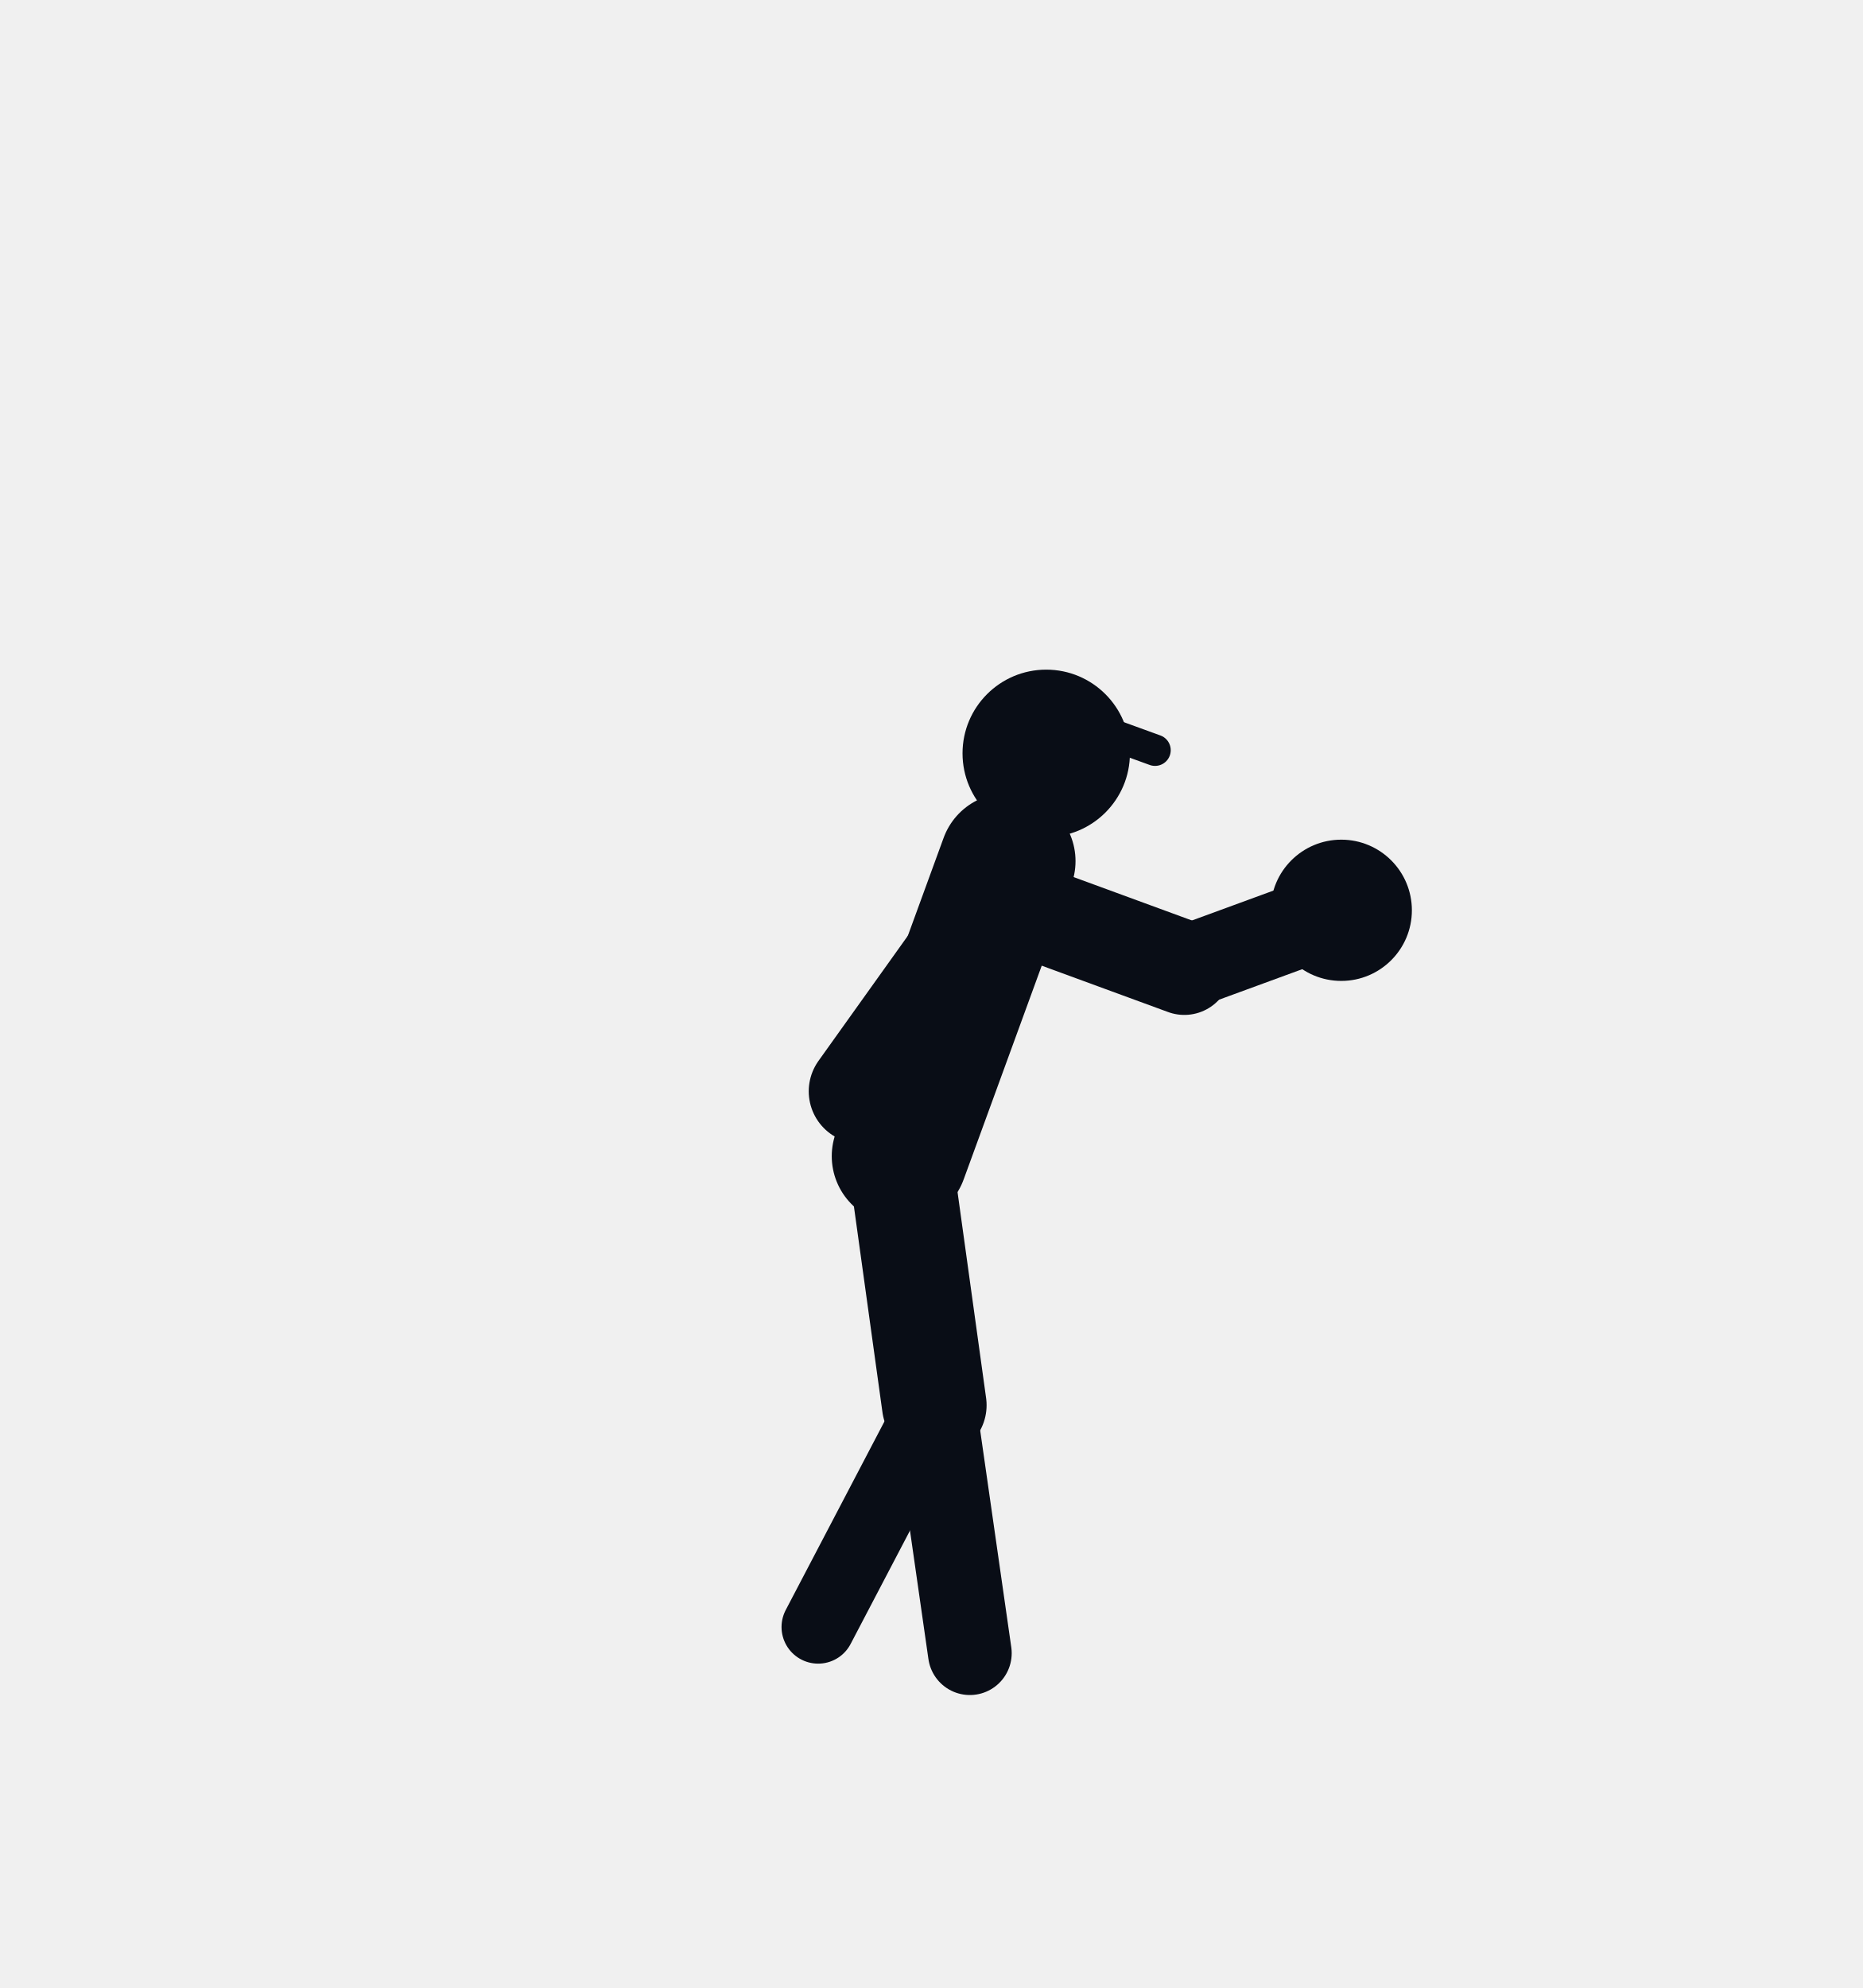
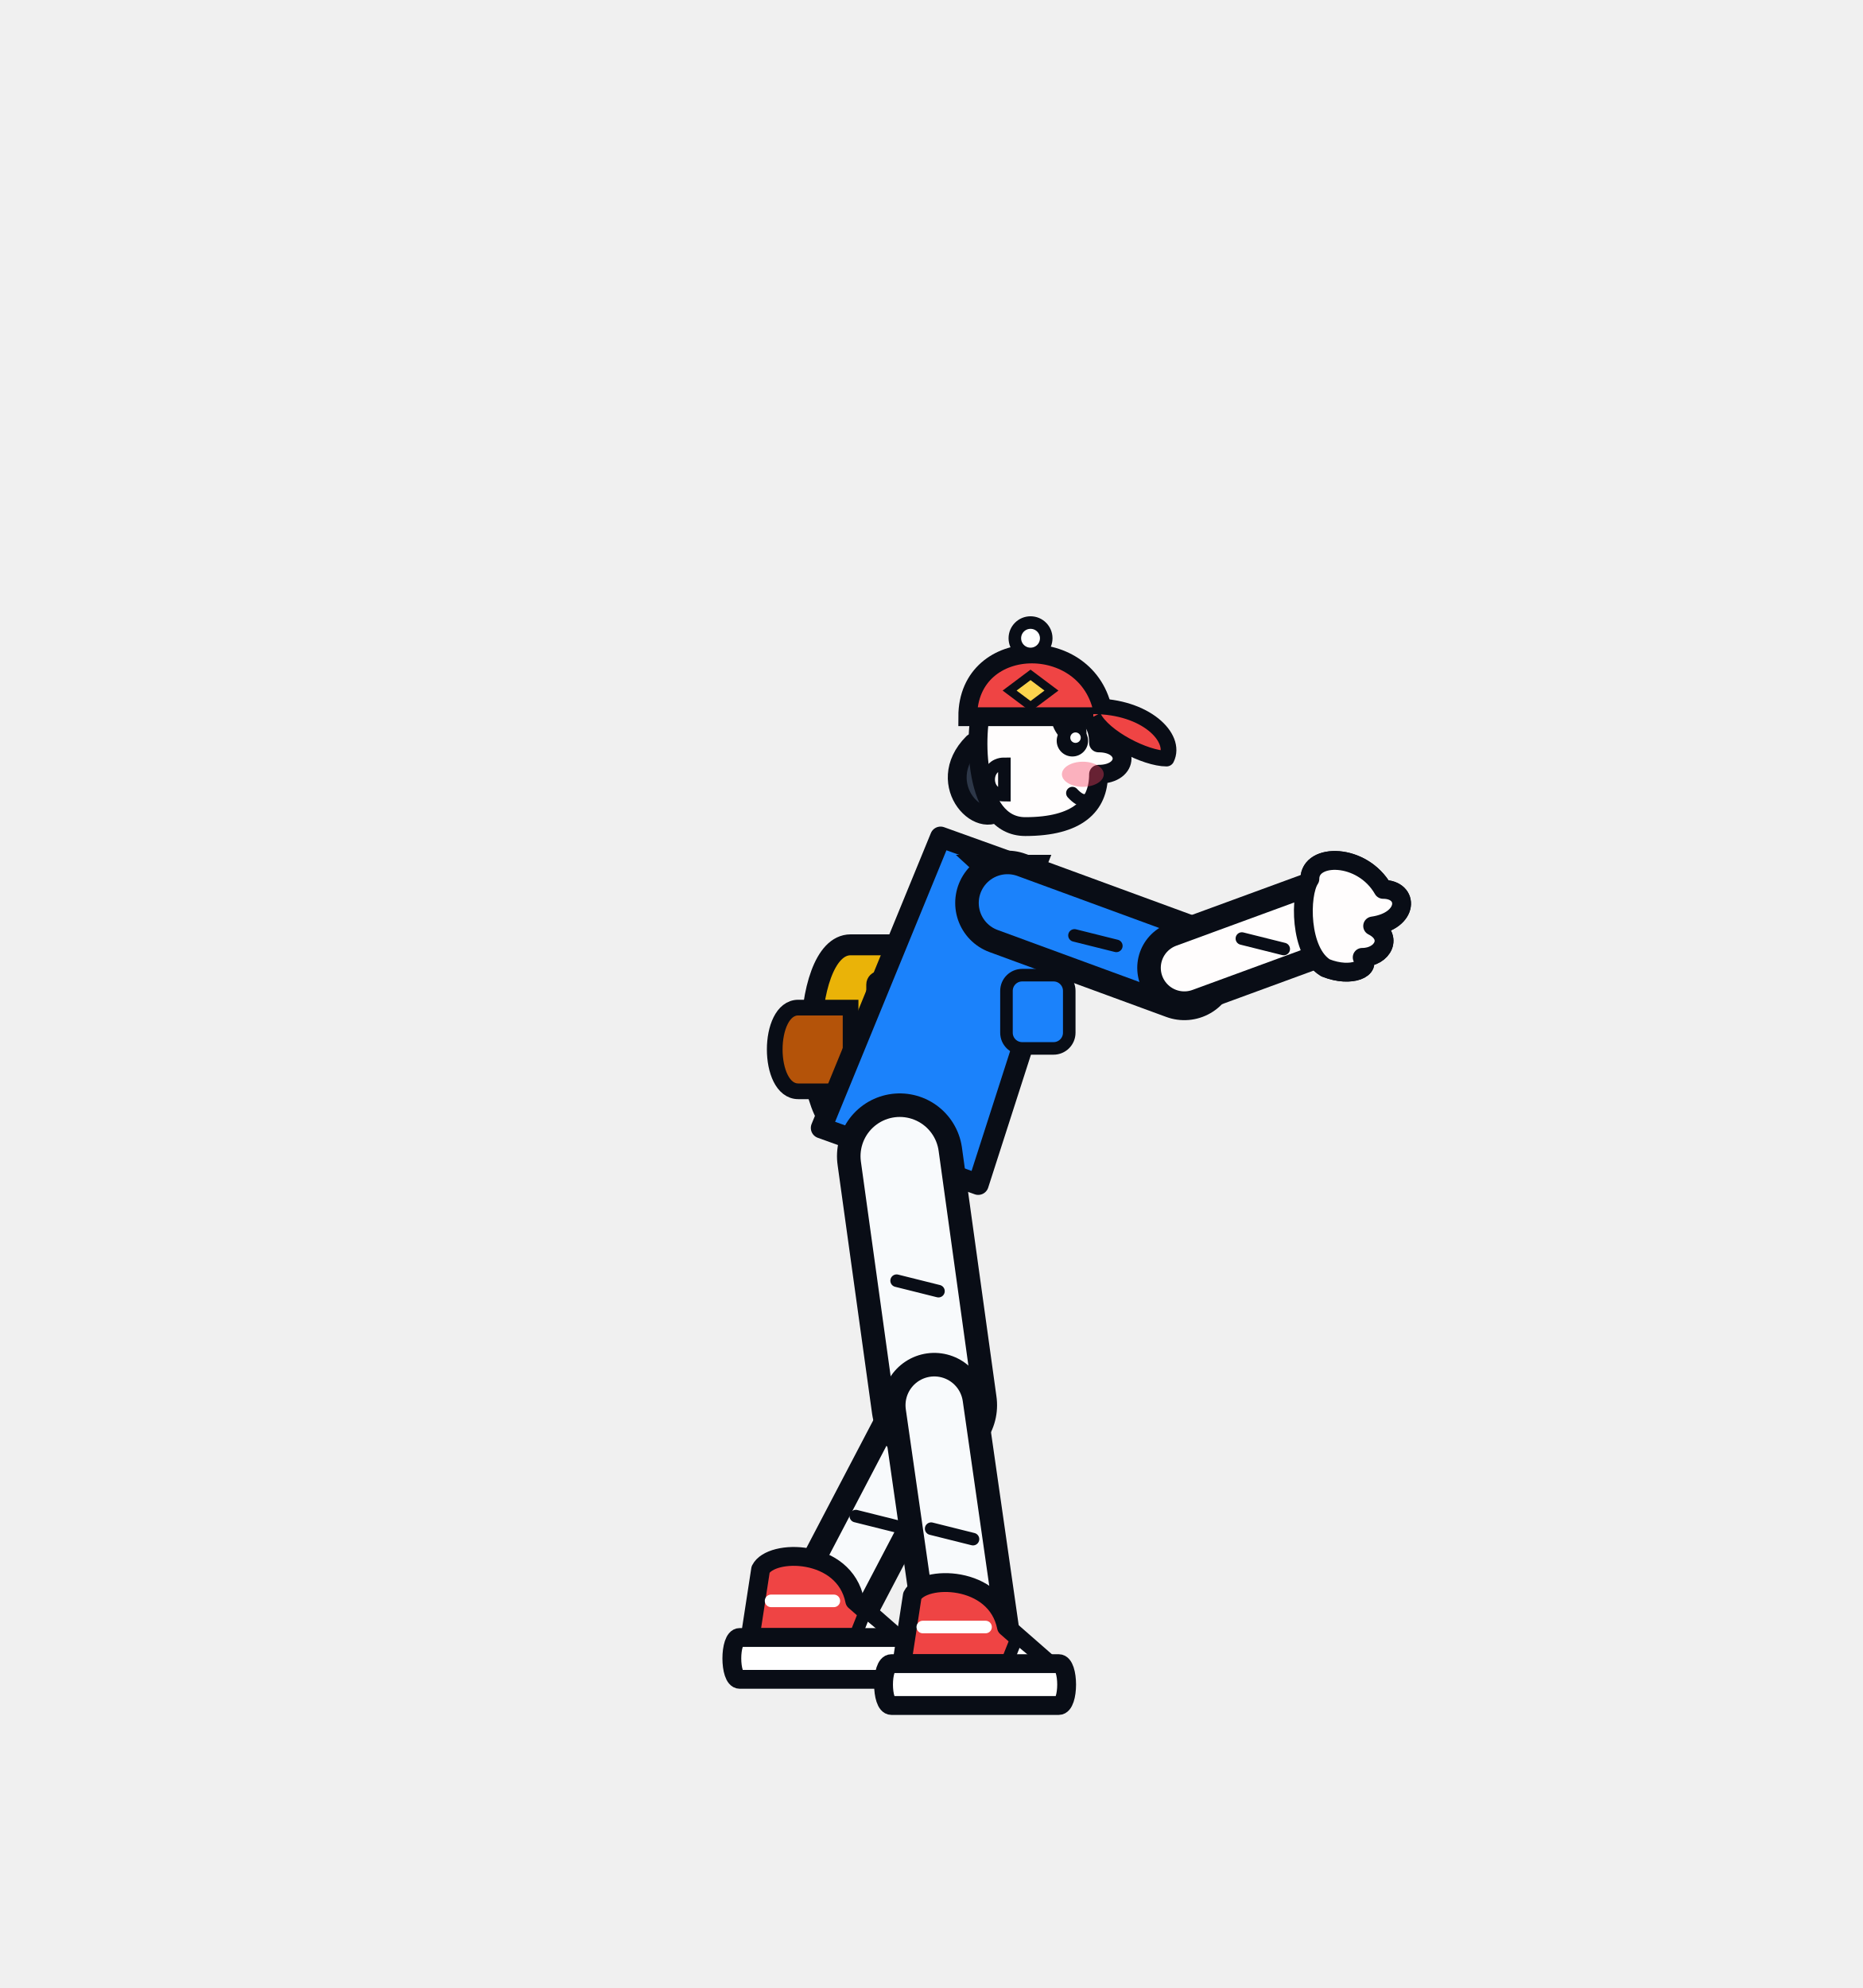
<svg xmlns="http://www.w3.org/2000/svg" viewBox="-34 -22 178 190" width="178" height="190">
-   <line x1="52.0" y1="88.5" x2="55.3" y2="112.3" stroke="#090d16" stroke-width="9" stroke-linecap="round" />
-   <line x1="55.3" y1="112.3" x2="44.2" y2="133.5" stroke="#090d16" stroke-width="7" stroke-linecap="round" />
-   <line x1="62.3" y1="64.3" x2="79.2" y2="70.5" stroke="#090d16" stroke-width="7" stroke-linecap="round" />
-   <line x1="79.2" y1="70.5" x2="94.2" y2="65.0" stroke="#090d16" stroke-width="6" stroke-linecap="round" />
-   <circle cx="94.2" cy="65.0" r="4.95" fill="#090d16" />
-   <line x1="58.3" y1="68.3" x2="48.3" y2="82.3" stroke="#090d16" stroke-width="10" stroke-linecap="round" />
-   <line x1="52.0" y1="88.5" x2="62.3" y2="60.3" stroke="#090d16" stroke-width="13" stroke-linecap="round" />
-   <circle cx="66.0" cy="50.0" r="8" fill="#090d16" />
-   <line x1="52.0" y1="88.5" x2="55.3" y2="112.3" stroke="#090d16" stroke-width="10" stroke-linecap="round" />
-   <line x1="55.3" y1="112.3" x2="58.7" y2="136.0" stroke="#090d16" stroke-width="8" stroke-linecap="round" />
-   <line x1="62.3" y1="64.3" x2="79.2" y2="70.5" stroke="#090d16" stroke-width="9" stroke-linecap="round" />
-   <line x1="79.2" y1="70.5" x2="94.2" y2="65.0" stroke="#090d16" stroke-width="8" stroke-linecap="round" />
-   <circle cx="94.2" cy="65.0" r="6.75" fill="#090d16" />
-   <line x1="69.8" y1="47.3" x2="76.4" y2="49.7" stroke="#090d16" stroke-width="3" stroke-linecap="round" />
+   <line x1="52.0" y1="88.5" x2="55.3" y2="112.3" stroke="#090d16" stroke-width="11" stroke-linecap="round" stroke-linejoin="round" />
+   <line x1="52.0" y1="88.5" x2="55.3" y2="112.3" stroke="#f8fafc" stroke-width="6.5" stroke-linecap="round" stroke-linejoin="round" />
+   <line x1="51.7" y1="100.4" x2="55.7" y2="101.4" stroke="#090d16" stroke-width="1.2" stroke-linecap="round" />
+   <line x1="55.3" y1="112.3" x2="44.2" y2="133.5" stroke="#090d16" stroke-width="9" stroke-linecap="round" stroke-linejoin="round" />
+   <line x1="55.3" y1="112.3" x2="44.2" y2="133.5" stroke="#f8fafc" stroke-width="4.5" stroke-linecap="round" stroke-linejoin="round" />
+   <line x1="47.8" y1="122.9" x2="51.8" y2="123.9" stroke="#090d16" stroke-width="1.2" stroke-linecap="round" />
+   <path d="M 37.7 134.5                            L 38.7 128.0                            C 39.7 126.0 46.7 126.0 47.7 131.0                            L 51.7 134.5 Z" fill="#ef4444" stroke="#090d16" stroke-width="1.8" stroke-linejoin="round" />
+   <path d="M 48.7 132.0                              L 51.7 134.5                              L 47.7 134.5 Z" fill="#ffffff" stroke="#090d16" stroke-width="1.2" />
+   <path d="M 36.7 134.5                            L 52.7 134.5                            C 53.7 134.5 53.7 138.5 52.7 138.5                            L 36.7 138.5                            C 35.7 138.5 35.7 134.5 36.7 134.5 Z" fill="#ffffff" stroke="#090d16" stroke-width="1.8" stroke-linejoin="round" />
+   <line x1="39.7" y1="131.0" x2="45.7" y2="131.0" stroke="#ffffff" stroke-width="1.2" stroke-linecap="round" />
+   <line x1="62.3" y1="64.3" x2="79.2" y2="70.5" stroke="#090d16" stroke-width="9" stroke-linecap="round" stroke-linejoin="round" />
+   <line x1="62.3" y1="64.3" x2="79.2" y2="70.5" stroke="#1b82fb" stroke-width="4.5" stroke-linecap="round" stroke-linejoin="round" />
+   <line x1="68.7" y1="67.4" x2="72.7" y2="68.4" stroke="#090d16" stroke-width="1.2" stroke-linecap="round" />
+   <line x1="79.2" y1="70.5" x2="94.2" y2="65.0" stroke="#090d16" stroke-width="8" stroke-linecap="round" stroke-linejoin="round" />
+   <line x1="79.2" y1="70.5" x2="94.2" y2="65.0" stroke="#fffdfd" stroke-width="3.5" stroke-linecap="round" stroke-linejoin="round" />
+   <line x1="84.7" y1="67.7" x2="88.7" y2="68.7" stroke="#090d16" stroke-width="1.2" stroke-linecap="round" />
+   <path d="M 91.2 62.0               C 91.2 59.5 96.2 59.5 98.2 63.0               C 100.7 63.0 100.7 66.0 97.2 66.5               C 99.2 67.5 98.2 69.5 96.2 69.5               C 97.2 70.5 95.2 71.5 92.7 70.5               C 90.2 69.0 90.2 63.5 91.2 62.0 Z" fill="#fffdfd" stroke="#090d16" stroke-width="1.8" stroke-linejoin="round" />
+   <path d="M 58.3 68.3                           H 47.3                           C 42.3 68.3 42.3 86.3 47.3 86.3                           H 58.3 Z" fill="#eab308" stroke="#090d16" stroke-width="2" stroke-linejoin="round" />
+   <path d="M 47.3 74.3                             H 42.3                             C 39.3 74.3 39.3 82.3 42.3 82.3                             H 47.3 Z" fill="#b45309" stroke="#090d16" stroke-width="1.5" />
+   <line x1="52.3" y1="68.3" x2="52.3" y2="86.3" stroke="#090d16" stroke-width="1.2" stroke-dasharray="1.5,1.5" />
+   <rect x="48.3" y="76.3" width="5" height="7" rx="1.5" fill="#f8fafc" stroke="#090d16" stroke-width="1" />
+   <rect x="49.3" y="71.3" width="3" height="6" rx="0.8" fill="#10b981" stroke="#090d16" stroke-width="1" />
+   <rect x="50.3" y="69.3" width="1" height="2" fill="#3b82f6" />
+   <path d="M 58.3 68.3 Q 64.3 70.3 61.3 76.3" fill="none" stroke="#090d16" stroke-width="2" stroke-linecap="round" />
+   <path d="M 58.3 82.3 Q 63.3 81.3 60.3 77.3" fill="none" stroke="#090d16" stroke-width="2" stroke-linecap="round" />
+   <path d="M 44.5 85.8 L 59.5 91.2 L 68.7 62.6 L 55.9 58.0 Z" fill="#1b82fb" stroke="#090d16" stroke-width="2" stroke-linejoin="round" />
+   <rect x="62.2" y="71.2" width="6" height="7" rx="1.5" fill="#1b82fb" stroke="#090d16" stroke-width="1.2" />
+   <path d="M 58.9 60.3 L 65.6 60.3 L 63.8 64.8 Z" fill="#ffffff" stroke="#090d16" stroke-width="1.2" />
+   <path d="M 59.0 49.0 C 55.0 53.0 60.0 58.0 62.0 55.0 Z" fill="#2d3748" stroke="#090d16" stroke-width="1.8" stroke-linejoin="round" />
+   <path d="M 60.0 45.0                          C 70.0 44.0 71.0 47.0 71.0 49.0                          C 74.0 49.0 74.0 52.0 71.0 52.0                          C 71.0 55.0 69.0 57.0 64.0 57.0                          C 59.0 57.0 59.0 48.0 60.0 45.0 Z" fill="#fffdfd" stroke="#090d16" stroke-width="1.8" stroke-linejoin="round" />
+   <path d="M 67.0 45.0 Q 70.0 47.0 69.0 49.0 Q 67.0 48.0 67.0 46.0 Z" fill="#2d3748" stroke="#090d16" stroke-width="1.2" />
+   <path d="M 62.0 51.0 C 60.0 51.0 60.0 54.0 62.0 54.0 Z" fill="#fffdfd" stroke="#090d16" stroke-width="1.2" />
+   <circle cx="68.5" cy="48.8" r="1.5" fill="#090d16" />
+   <circle cx="68.8" cy="48.5" r="0.5" fill="#ffffff" />
+   <path d="M 67.2 46.5 Q 68.8 45.8 70.2 46.5" fill="none" stroke="#090d16" stroke-width="1.2" stroke-linecap="round" />
+   <ellipse cx="69.5" cy="52.0" rx="2" ry="1.2" fill="#f43f5e" opacity="0.4" />
+   <path d="M 68.5 53.8 Q 69.8 55.2 70.5 53.8" fill="none" stroke="#090d16" stroke-width="1.2" stroke-linecap="round" />
+   <path d="M 58.5 46.5                             C 58.5 38.5 70.5 38.5 71.5 46.5 Z" fill="#ef4444" stroke="#090d16" stroke-width="1.8" />
+   <path d="M 70.5 45.5                             C 75.5 45.5 78.5 48.5 77.5 50.5                             C 75.5 50.5 71.5 48.5 70.5 46.5" fill="#ef4444" stroke="#090d16" stroke-width="1.5" stroke-linejoin="round" />
+   <circle cx="64.5" cy="39.0" r="1.5" fill="#ffffff" stroke="#090d16" stroke-width="1.2" />
+   <polygon points="64.5, 42.5 66.5, 44.0 64.5, 45.5 62.5, 44.0" fill="#fcd34d" stroke="#090d16" stroke-width="0.8" />
+   <line x1="52.0" y1="88.5" x2="55.3" y2="112.3" stroke="#090d16" stroke-width="12" stroke-linecap="round" stroke-linejoin="round" />
+   <line x1="52.0" y1="88.5" x2="55.3" y2="112.3" stroke="#f8fafc" stroke-width="7.5" stroke-linecap="round" stroke-linejoin="round" />
+   <line x1="51.7" y1="100.4" x2="55.7" y2="101.4" stroke="#090d16" stroke-width="1.2" stroke-linecap="round" />
+   <line x1="55.3" y1="112.3" x2="58.7" y2="136.0" stroke="#090d16" stroke-width="10" stroke-linecap="round" stroke-linejoin="round" />
+   <line x1="55.3" y1="112.3" x2="58.7" y2="136.0" stroke="#f8fafc" stroke-width="5.5" stroke-linecap="round" stroke-linejoin="round" />
+   <line x1="55.0" y1="124.1" x2="59.0" y2="125.1" stroke="#090d16" stroke-width="1.2" stroke-linecap="round" />
+   <path d="M 52.2 137.0                            L 53.2 130.5                            C 54.2 128.5 61.2 128.5 62.2 133.5                            L 66.2 137.0 Z" fill="#ef4444" stroke="#090d16" stroke-width="1.8" stroke-linejoin="round" />
+   <path d="M 63.2 134.5                              L 66.2 137.0                              L 62.2 137.0 Z" fill="#ffffff" stroke="#090d16" stroke-width="1.2" />
+   <path d="M 51.2 137.0                            L 67.2 137.0                            C 68.2 137.0 68.2 141.0 67.2 141.0                            L 51.2 141.0                            C 50.2 141.0 50.2 137.0 51.2 137.0 Z" fill="#ffffff" stroke="#090d16" stroke-width="1.8" stroke-linejoin="round" />
+   <line x1="54.2" y1="133.5" x2="60.2" y2="133.5" stroke="#ffffff" stroke-width="1.2" stroke-linecap="round" />
+   <line x1="62.3" y1="64.3" x2="79.2" y2="70.5" stroke="#090d16" stroke-width="10" stroke-linecap="round" stroke-linejoin="round" />
+   <line x1="62.3" y1="64.3" x2="79.2" y2="70.5" stroke="#1b82fb" stroke-width="5.5" stroke-linecap="round" stroke-linejoin="round" />
+   <line x1="68.7" y1="67.4" x2="72.7" y2="68.4" stroke="#090d16" stroke-width="1.2" stroke-linecap="round" />
+   <line x1="79.2" y1="70.5" x2="94.2" y2="65.0" stroke="#090d16" stroke-width="9" stroke-linecap="round" stroke-linejoin="round" />
+   <line x1="79.2" y1="70.5" x2="94.2" y2="65.0" stroke="#fffdfd" stroke-width="4.5" stroke-linecap="round" stroke-linejoin="round" />
+   <line x1="84.7" y1="67.7" x2="88.7" y2="68.7" stroke="#090d16" stroke-width="1.2" stroke-linecap="round" />
+   <path d="M 91.2 62.0               C 91.2 59.5 96.2 59.5 98.2 63.0               C 100.7 63.0 100.7 66.0 97.2 66.5               C 99.2 67.5 98.2 69.5 96.2 69.5               C 97.2 70.5 95.2 71.5 92.7 70.5               C 90.2 69.0 90.2 63.5 91.2 62.0 Z" fill="#fffdfd" stroke="#090d16" stroke-width="1.8" stroke-linejoin="round" />
</svg>
